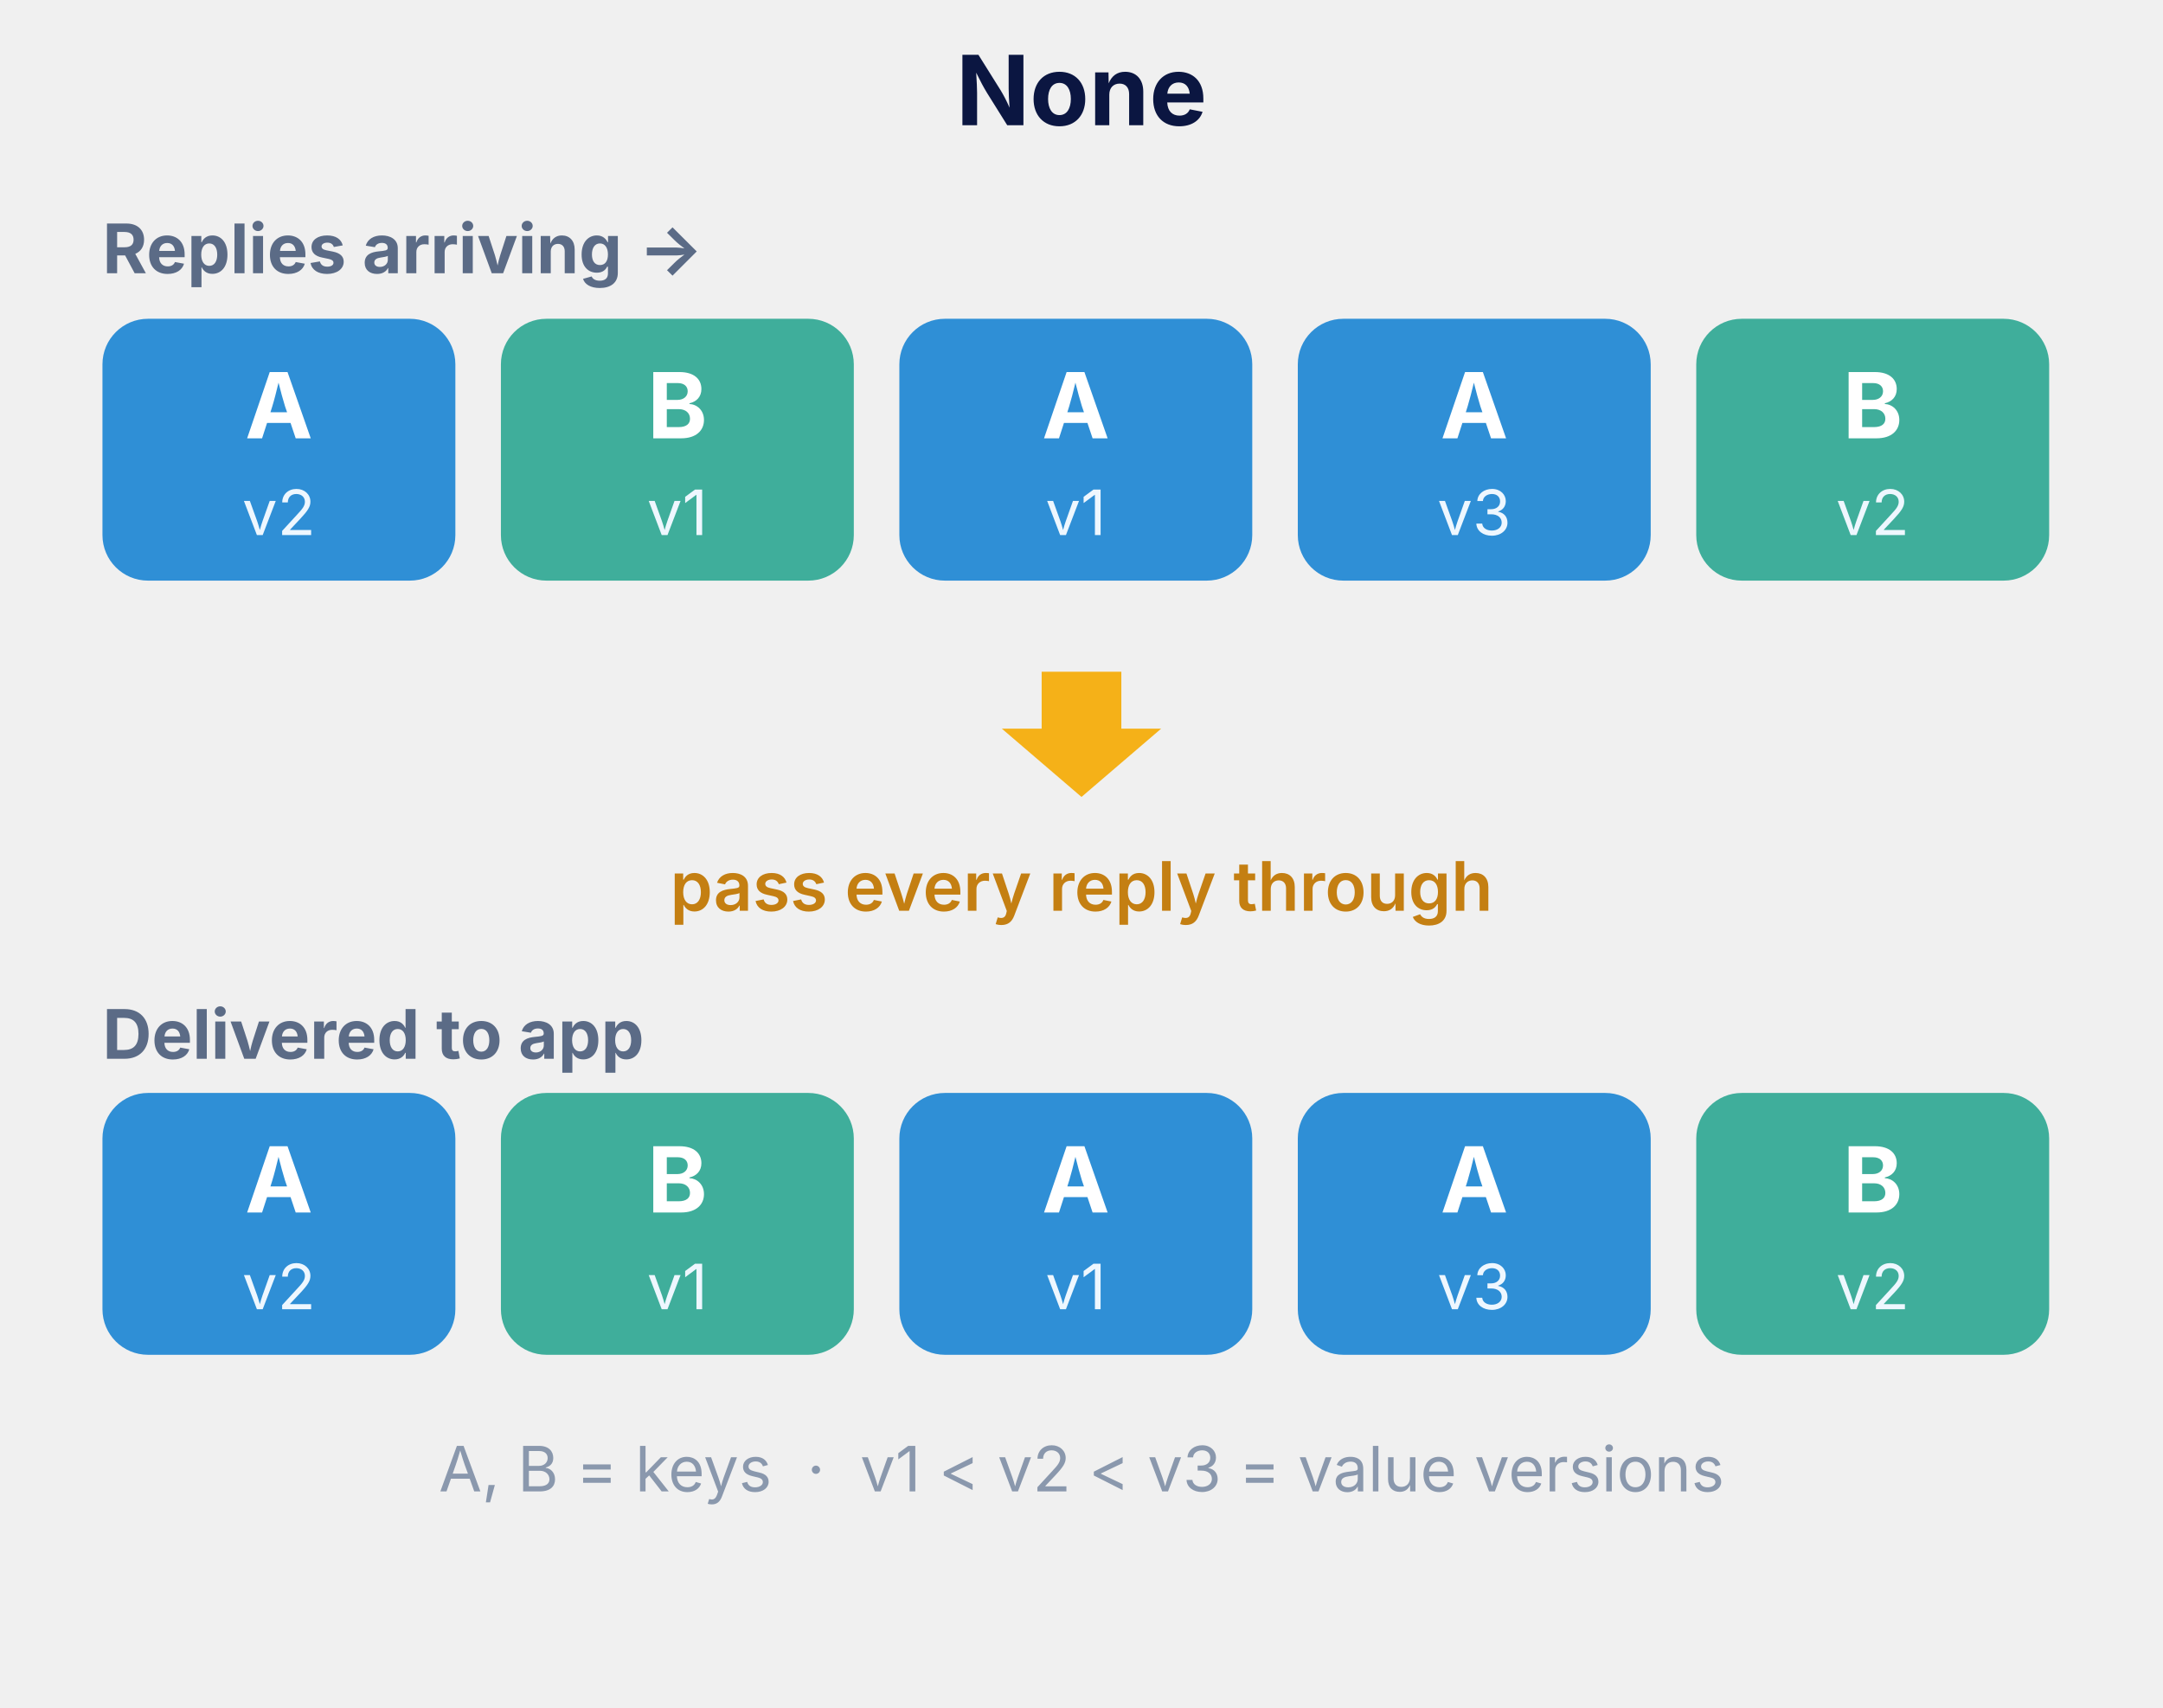
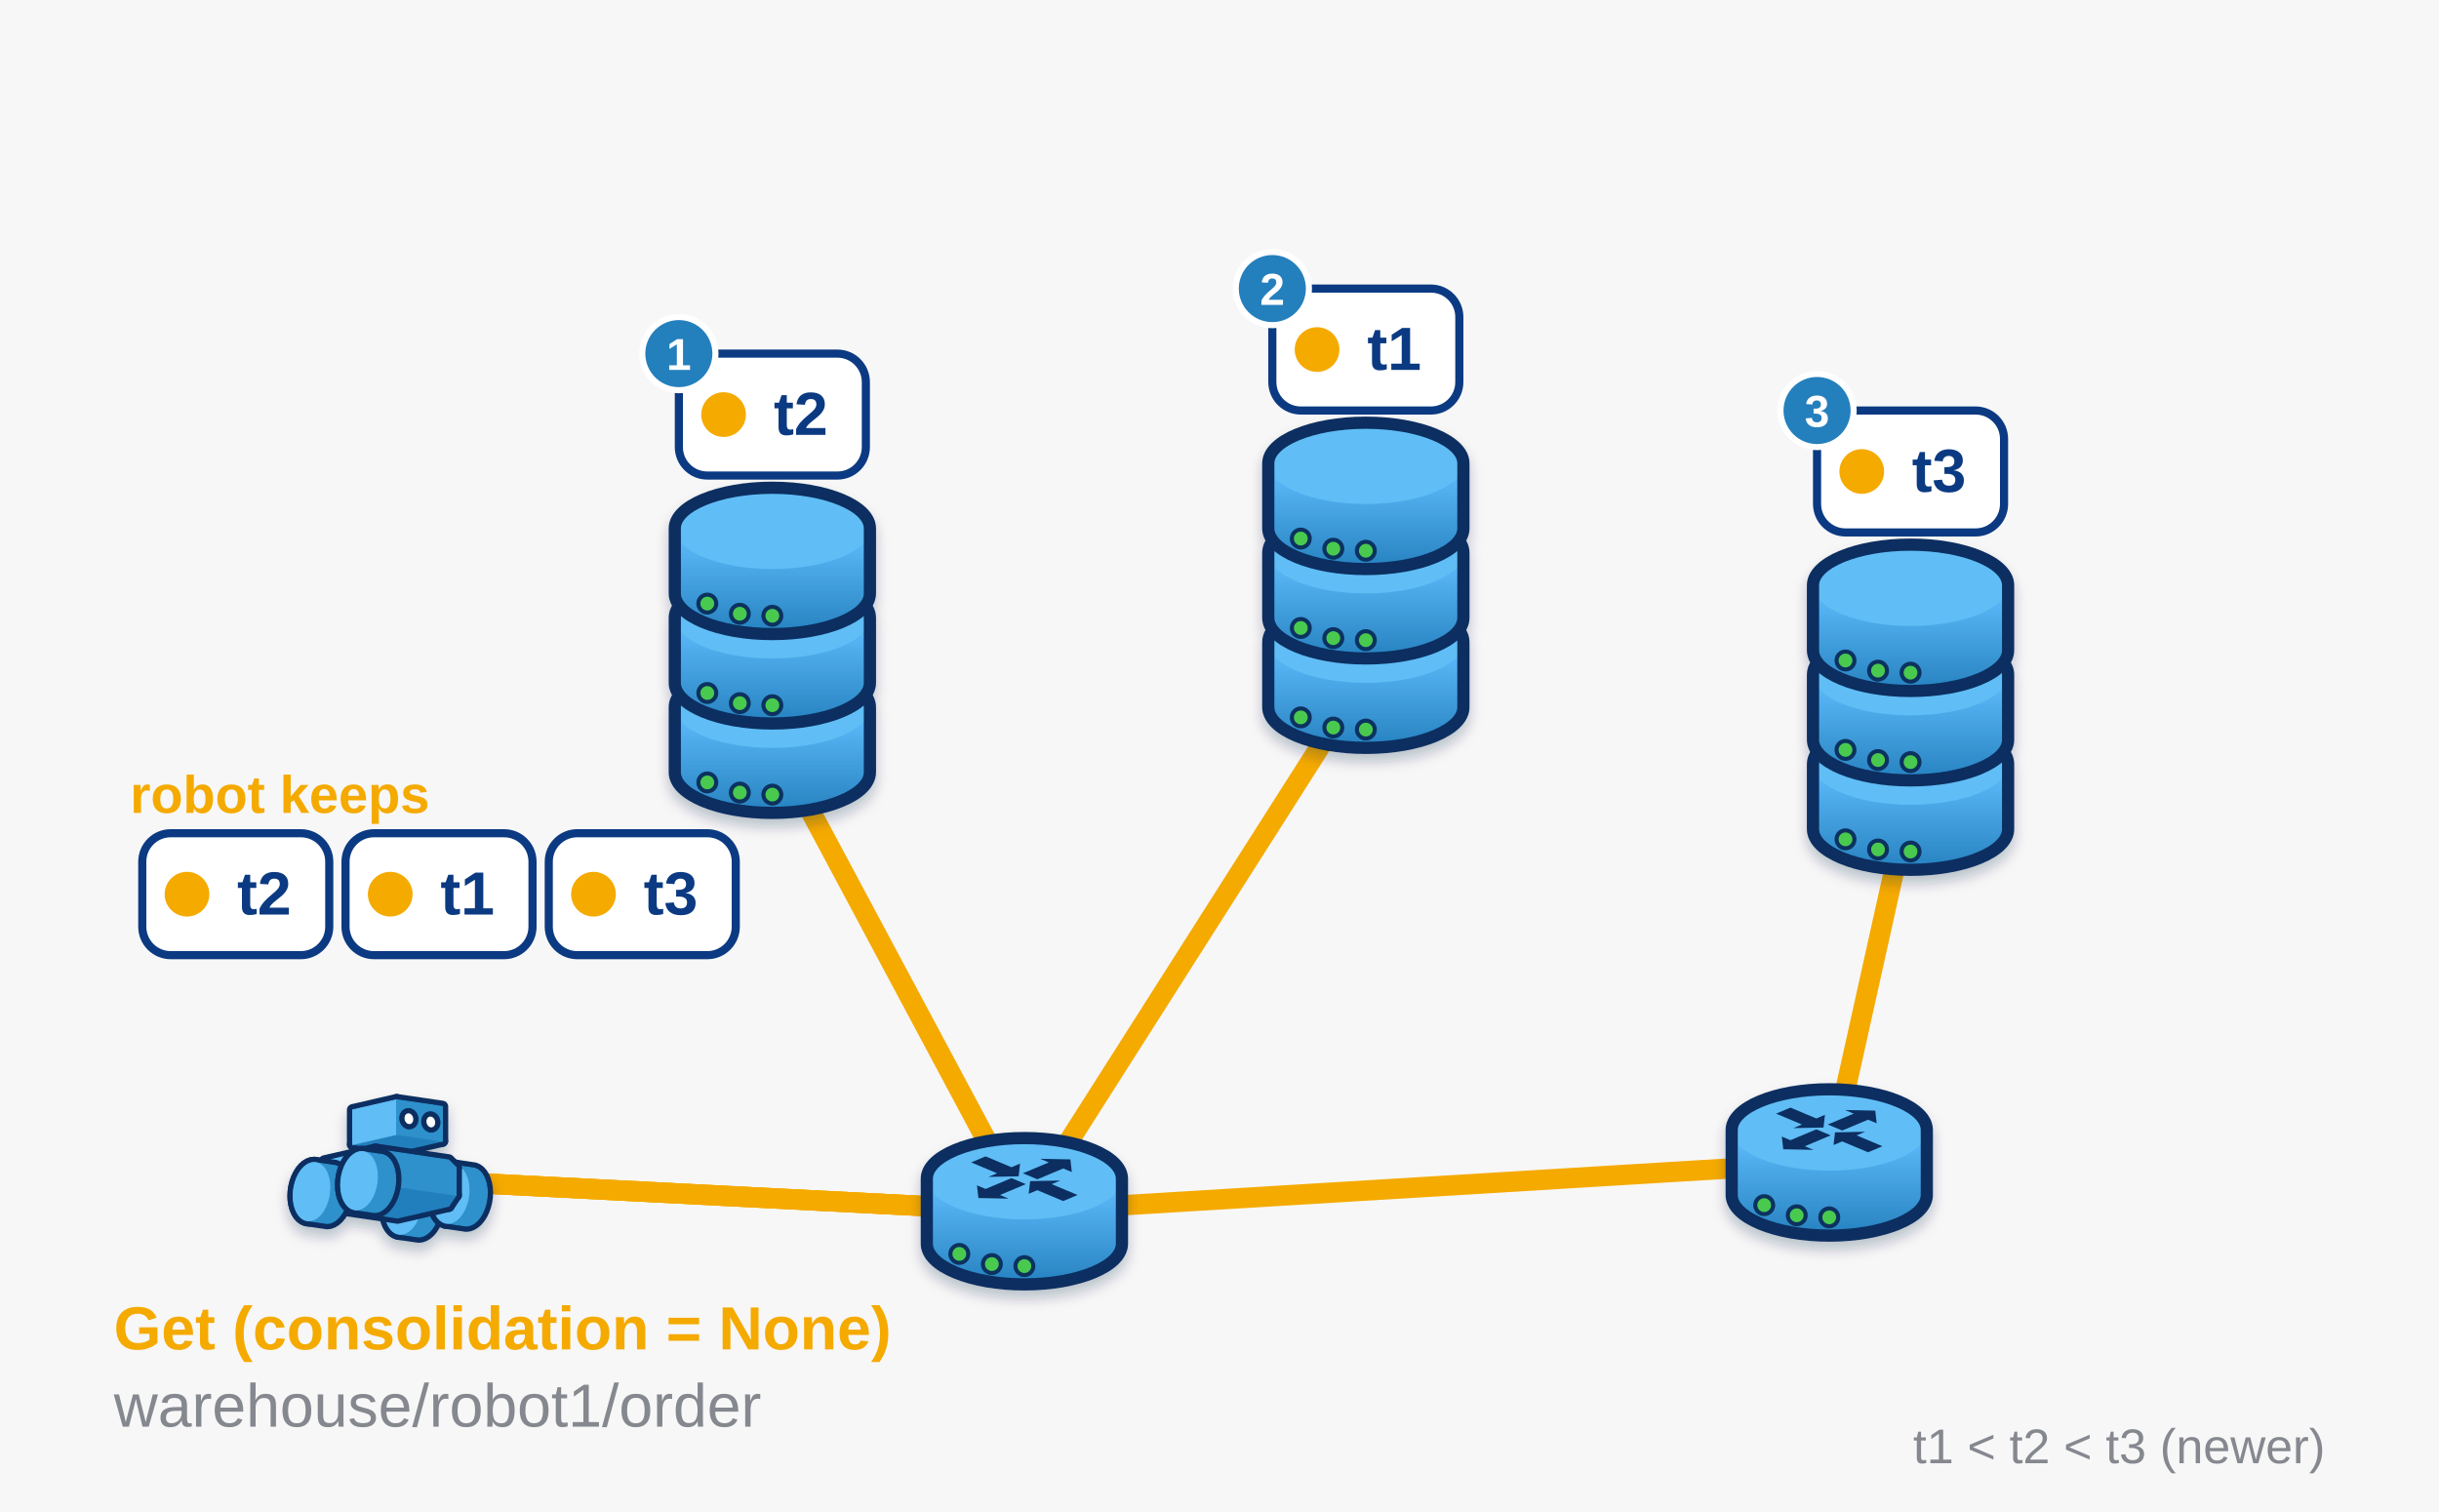
- <svg xmlns="http://www.w3.org/2000/svg" viewBox="0 0 380 300" role="img" aria-labelledby="cn-t cn-d">
+ <svg xmlns="http://www.w3.org/2000/svg" viewBox="0 0 600 372" role="img" aria-labelledby="title desc">
+   <defs>
+     <linearGradient id="node-fill" x1="0" x2="0" y1="0" y2="1">
+       <stop offset="0" stop-color="#62bfff" />
+       <stop offset="1" stop-color="#247fbd" />
+     </linearGradient>
+     <linearGradient id="storage-fill" x1="0" x2="0" y1="0" y2="1">
+       <stop offset="0" stop-color="#62bfff" />
+       <stop offset="1" stop-color="#247fbd" />
+     </linearGradient>
+     <linearGradient id="robot-fill" x1="0" x2="0" y1="0" y2="1">
+       <stop offset="0" stop-color="#5bbcff" />
+       <stop offset="1" stop-color="#1f78c9" />
+     </linearGradient>
+     <filter id="softShadow" x="-25%" y="-25%" width="150%" height="150%">
+       <feDropShadow dx="0" dy="2" stdDeviation="1.5" flood-color="#0b2547" flood-opacity=".25" />
+     </filter>
+     <g id="computer">
+       <path d="M-24,-8 v16 c0,6 11,11 24,11s24,-5 24,-11V-8" fill="url(#node-fill)" />
+       <ellipse cx="0" cy="-8" rx="24" ry="10" fill="#61bdf5" />
+       <path d="M -24,-8 A 24 10 0 0 1 24,-8 V 8 A 24 10 0 0 1 -24,8 Z" fill="none" stroke="#072f61" stroke-width="3" stroke-linejoin="round" />
+       <circle cx="-16" cy="10.5" r="2.2" fill="#49ca50" stroke="#07315f" stroke-width="1" />
+       <circle cx="-8" cy="13" r="2.2" fill="#49ca50" stroke="#07315f" stroke-width="1" />
+       <circle cx="0" cy="13.5" r="2.2" fill="#49ca50" stroke="#07315f" stroke-width="1" />
+     </g>
+     <g id="node">
+       <use href="#computer" />
+       <g transform="translate(0, -8) scale(1, 0.42)">
+         <polygon points="-16,-2.5 -7,-2.5 -7,-5.5 -2,0 -7,5.5 -7,2.5 -16,2.5" transform="rotate(45)" fill="#072f61" />
+         <polygon points="-16,-2.5 -7,-2.5 -7,-5.5 -2,0 -7,5.5 -7,2.5 -16,2.5" transform="rotate(225)" fill="#072f61" />
+         <polygon points="2,-2.5 11,-2.5 11,-5.5 16,0 11,5.5 11,2.5 2,2.5" transform="rotate(-45)" fill="#072f61" />
+         <polygon points="2,-2.5 11,-2.5 11,-5.5 16,0 11,5.5 11,2.5 2,2.5" transform="rotate(135)" fill="#072f61" />
+       </g>
+     </g>
+     <g id="robot" transform="translate(0, 1) scale(0.18) translate(-400, -300)">
+       <g id="wheel_bl">
+         <g stroke="#072f61" stroke-width="16" stroke-linejoin="round" fill="none">
+           <polygon points="392.63,336.34 392.94,330.12 393.85,323.91 395.35,317.87 397.40,312.13 399.95,306.86 402.93,302.16 406.27,298.17 409.89,294.98 413.71,292.66 417.62,291.27 421.53,290.86 446.51,294.54 450.33,295.10 453.95,296.63 457.29,299.08 460.27,302.40 462.82,306.51 464.87,311.30 466.37,316.65 467.28,322.44 467.59,328.52 467.28,334.74 466.37,340.95 464.87,346.99 462.82,352.73 460.27,358.00 457.29,362.70 453.95,366.69 450.33,369.88 446.51,372.20 442.60,373.59 438.70,374.00 413.71,370.32 409.89,369.76 406.27,368.23 402.93,365.78 399.95,362.46 397.40,358.35 395.35,353.56 393.85,348.21 392.94,342.42" />
+           <polygon points="442.60,324.84 442.30,318.76 441.38,312.97 439.88,307.61 437.83,302.82 435.29,298.72 432.30,295.40 428.96,292.95 425.34,291.42 421.53,290.86 417.62,291.27 413.71,292.66 409.89,294.98 406.27,298.17 402.93,302.16 399.95,306.86 397.40,312.13 395.35,317.87 393.85,323.91 392.94,330.12 392.63,336.34 392.94,342.42 393.85,348.21 395.35,353.56 397.40,358.35 399.95,362.46 402.93,365.78 406.27,368.23 409.89,369.76 413.71,370.32 417.62,369.90 421.53,368.52 425.34,366.20 428.96,363.01 432.30,359.01 435.29,354.32 437.83,349.04 439.88,343.31 441.38,337.27 442.30,331.06" />
+         </g>
+         <g stroke-linejoin="round">
+           <polygon points="392.63,336.34 392.94,330.12 393.85,323.91 395.35,317.87 397.40,312.13 399.95,306.86 402.93,302.16 406.27,298.17 409.89,294.98 413.71,292.66 417.62,291.27 421.53,290.86 446.51,294.54 450.33,295.10 453.95,296.63 457.29,299.08 460.27,302.40 462.82,306.51 464.87,311.30 466.37,316.65 467.28,322.44 467.59,328.52 467.28,334.74 466.37,340.95 464.87,346.99 462.82,352.73 460.27,358.00 457.29,362.70 453.95,366.69 450.33,369.88 446.51,372.20 442.60,373.59 438.70,374.00 413.71,370.32 409.89,369.76 406.27,368.23 402.93,365.78 399.95,362.46 397.40,358.35 395.35,353.56 393.85,348.21 392.94,342.42" fill="#2e91cc" stroke="#2e91cc" stroke-width="1.5" />
+           <polygon points="442.60,324.84 442.30,318.76 441.38,312.97 439.88,307.61 437.83,302.82 435.29,298.72 432.30,295.40 428.96,292.95 425.34,291.42 421.53,290.86 417.62,291.27 413.71,292.66 409.89,294.98 406.27,298.17 402.93,302.16 399.95,306.86 397.40,312.13 395.35,317.87 393.85,323.91 392.94,330.12 392.63,336.34 392.94,342.42 393.85,348.21 395.35,353.56 397.40,358.35 399.95,362.46 402.93,365.78 406.27,368.23 409.89,369.76 413.71,370.32 417.62,369.90 421.53,368.52 425.34,366.20 428.96,363.01 432.30,359.01 435.29,354.32 437.83,349.04 439.88,343.31 441.38,337.27 442.30,331.06" fill="#61bdf5" stroke="#61bdf5" stroke-width="1.5" />
+         </g>
+       </g>
+       <g id="wheel_fl">
+         <g stroke="#072f61" stroke-width="16" stroke-linejoin="round" fill="none">
+           <polygon points="457.60,321.38 457.90,315.16 458.82,308.95 460.32,302.91 462.37,297.18 464.92,291.90 467.90,287.20 471.24,283.21 474.86,280.02 478.68,277.70 482.58,276.31 486.49,275.90 511.48,279.58 515.29,280.14 518.92,281.67 522.26,284.12 525.24,287.44 527.79,291.55 529.84,296.34 531.34,301.69 532.25,307.48 532.56,313.56 532.25,319.78 531.34,325.99 529.84,332.03 527.79,337.77 525.24,343.04 522.26,347.74 518.92,351.73 515.29,354.93 511.48,357.24 507.57,358.63 503.66,359.04 478.68,355.36 474.86,354.80 471.24,353.27 467.90,350.82 464.92,347.50 462.37,343.39 460.32,338.60 458.82,333.25 457.90,327.46" />
+           <polygon points="507.57,309.88 507.26,303.80 506.35,298.01 504.85,292.65 502.80,287.87 500.25,283.76 497.27,280.44 493.93,277.99 490.31,276.46 486.49,275.90 482.58,276.31 478.68,277.70 474.86,280.02 471.24,283.21 467.90,287.20 464.92,291.90 462.37,297.18 460.32,302.91 458.82,308.95 457.90,315.16 457.60,321.38 457.90,327.46 458.82,333.25 460.32,338.60 462.37,343.39 464.92,347.50 467.90,350.82 471.24,353.27 474.86,354.80 478.68,355.36 482.58,354.95 486.49,353.56 490.31,351.24 493.93,348.05 497.27,344.05 500.25,339.36 502.80,334.08 504.85,328.35 506.35,322.31 507.26,316.10" />
+         </g>
+         <g stroke-linejoin="round">
+           <polygon points="457.60,321.38 457.90,315.16 458.82,308.95 460.32,302.91 462.37,297.18 464.92,291.90 467.90,287.20 471.24,283.21 474.86,280.02 478.68,277.70 482.58,276.31 486.49,275.90 511.48,279.58 515.29,280.14 518.92,281.67 522.26,284.12 525.24,287.44 527.79,291.55 529.84,296.34 531.34,301.69 532.25,307.48 532.56,313.56 532.25,319.78 531.34,325.99 529.84,332.03 527.79,337.77 525.24,343.04 522.26,347.74 518.92,351.73 515.29,354.93 511.48,357.24 507.57,358.63 503.66,359.04 478.68,355.36 474.86,354.80 471.24,353.27 467.90,350.82 464.92,347.50 462.37,343.39 460.32,338.60 458.82,333.25 457.90,327.46" fill="#2e91cc" stroke="#2e91cc" stroke-width="1.5" />
+           <polygon points="507.57,309.88 507.26,303.80 506.35,298.01 504.85,292.65 502.80,287.87 500.25,283.76 497.27,280.44 493.93,277.99 490.31,276.46 486.49,275.90 482.58,276.31 478.68,277.70 474.86,280.02 471.24,283.21 467.90,287.20 464.92,291.90 462.37,297.18 460.32,302.91 458.82,308.95 457.90,315.16 457.60,321.38 457.90,327.46 458.82,333.25 460.32,338.60 462.37,343.39 464.92,347.50 467.90,350.82 471.24,353.27 474.86,354.80 478.68,355.36 482.58,354.95 486.49,353.56 490.31,351.24 493.93,348.05 497.27,344.05 500.25,339.36 502.80,334.08 504.85,328.35 506.35,322.31 507.26,316.10" fill="#61bdf5" stroke="#61bdf5" stroke-width="1.5" />
+         </g>
+       </g>
+       <g id="head">
+         <g stroke="#072f61" stroke-width="16" stroke-linejoin="round" fill="none">
+           <polygon points="348.78,247.58 411.24,256.78 471.22,242.98 408.75,233.77" />
+           <polygon points="348.78,247.58 408.75,233.77 408.75,186.59 348.78,200.40" />
+           <polygon points="408.75,233.77 471.22,242.98 471.22,195.80 408.75,186.59" />
+         </g>
+         <g stroke-linejoin="round">
+           <polygon points="348.78,247.58 411.24,256.78 471.22,242.98 408.75,233.77" fill="#247fbd" stroke="#247fbd" stroke-width="1.5" />
+           <polygon points="348.78,247.58 408.75,233.77 408.75,186.59 348.78,200.40" fill="#61bdf5" stroke="#61bdf5" stroke-width="1.5" />
+           <polygon points="408.75,233.77 471.22,242.98 471.22,195.80 408.75,186.59" fill="#2e91cc" stroke="#2e91cc" stroke-width="1.5" />
+         </g>
+       </g>
+       <g id="eyes">
+         <g stroke="#072f61" stroke-width="16" stroke-linejoin="round" fill="none">
+           <polygon points="450.23,216.11 450.48,214.10 451.23,212.37 452.39,211.08 453.85,210.36 455.47,210.27 457.09,210.84 458.56,211.99 459.72,213.62 460.46,215.57 460.72,217.65 460.46,219.66 459.72,221.39 458.56,222.68 457.09,223.40 455.47,223.48 453.85,222.92 452.39,221.77 451.23,220.14 450.48,218.18" />
+           <polygon points="420.24,211.69 420.50,209.68 421.24,207.95 422.40,206.66 423.87,205.94 425.49,205.85 427.11,206.42 428.57,207.57 429.73,209.20 430.48,211.15 430.73,213.23 430.48,215.24 429.73,216.97 428.57,218.26 427.11,218.98 425.49,219.06 423.87,218.50 422.40,217.35 421.24,215.72 420.50,213.77" />
+         </g>
+         <g stroke-linejoin="round">
+           <polygon points="450.23,216.11 450.48,214.10 451.23,212.37 452.39,211.08 453.85,210.36 455.47,210.27 457.09,210.84 458.56,211.99 459.72,213.62 460.46,215.57 460.72,217.65 460.46,219.66 459.72,221.39 458.56,222.68 457.09,223.40 455.47,223.48 453.85,222.92 452.39,221.77 451.23,220.14 450.48,218.18" fill="white" stroke="white" stroke-width="1.5" />
+           <polygon points="420.24,211.69 420.50,209.68 421.24,207.95 422.40,206.66 423.87,205.94 425.49,205.85 427.11,206.42 428.57,207.57 429.73,209.20 430.48,211.15 430.73,213.23 430.48,215.24 429.73,216.97 428.57,218.26 427.11,218.98 425.49,219.06 423.87,218.50 422.40,217.35 421.24,215.72 420.50,213.77" fill="white" stroke="white" stroke-width="1.5" />
+         </g>
+       </g>
+       <g id="body">
+         <g stroke="#072f61" stroke-width="16" stroke-linejoin="round" fill="none">
+           <polygon points="310.04,333.29 410.00,348.02 479.96,331.91 380.01,317.18" />
+           <polygon points="390.00,264.56 489.96,279.29 479.96,269.01 380.01,254.28" />
+           <polygon points="380.01,317.18 479.96,331.91 489.96,317.03 390.00,302.30" />
+           <polygon points="390.00,302.30 489.96,317.03 489.96,279.29 390.00,264.56" />
+           <polygon points="310.04,333.29 380.01,317.18 390.00,302.30 390.00,264.56 380.01,254.28 310.04,270.39" />
+         </g>
+         <g stroke-linejoin="round">
+           <polygon points="310.04,333.29 410.00,348.02 479.96,331.91 380.01,317.18" fill="#247fbd" stroke="#247fbd" stroke-width="1.5" />
+           <polygon points="390.00,264.56 489.96,279.29 479.96,269.01 380.01,254.28" fill="#2e91cc" stroke="#2e91cc" stroke-width="1.5" />
+           <polygon points="380.01,317.18 479.96,331.91 489.96,317.03 390.00,302.30" fill="#247fbd" stroke="#247fbd" stroke-width="1.5" />
+           <polygon points="390.00,302.30 489.96,317.03 489.96,279.29 390.00,264.56" fill="#2e91cc" stroke="#2e91cc" stroke-width="1.5" />
+           <polygon points="310.04,333.29 380.01,317.18 390.00,302.30 390.00,264.56 380.01,254.28 310.04,270.39" fill="#61bdf5" stroke="#61bdf5" stroke-width="1.5" />
+         </g>
+       </g>
+       <g id="wheel_br">
+         <g stroke="#072f61" stroke-width="16" stroke-linejoin="round" fill="none">
+           <polygon points="267.44,317.89 267.75,311.67 268.66,305.46 270.16,299.42 272.21,293.69 274.76,288.41 277.74,283.72 281.08,279.72 284.71,276.53 288.52,274.21 292.43,272.83 296.34,272.41 321.32,276.09 325.14,276.65 328.76,278.18 332.10,280.63 335.08,283.95 337.63,288.06 339.68,292.85 341.18,298.20 342.10,303.99 342.40,310.07 342.10,316.29 341.18,322.50 339.68,328.55 337.63,334.28 335.08,339.55 332.10,344.25 328.76,348.24 325.14,351.44 321.32,353.75 317.42,355.14 313.51,355.55 288.52,351.87 284.71,351.31 281.08,349.78 277.74,347.33 274.76,344.01 272.21,339.90 270.16,335.12 268.66,329.76 267.75,323.97" />
+           <polygon points="317.42,306.39 317.11,300.31 316.19,294.52 314.69,289.17 312.64,284.38 310.10,280.27 307.11,276.95 303.77,274.50 300.15,272.97 296.34,272.41 292.43,272.83 288.52,274.21 284.71,276.53 281.08,279.72 277.74,283.72 274.76,288.41 272.21,293.69 270.16,299.42 268.66,305.46 267.75,311.67 267.44,317.89 267.75,323.97 268.66,329.76 270.16,335.12 272.21,339.90 274.76,344.01 277.74,347.33 281.08,349.78 284.71,351.31 288.52,351.87 292.43,351.46 296.34,350.07 300.15,347.75 303.77,344.56 307.11,340.57 310.10,335.87 312.64,330.60 314.69,324.86 316.19,318.82 317.11,312.61" />
+         </g>
+         <g stroke-linejoin="round">
+           <polygon points="267.44,317.89 267.75,311.67 268.66,305.46 270.16,299.42 272.21,293.69 274.76,288.41 277.74,283.72 281.08,279.72 284.71,276.53 288.52,274.21 292.43,272.83 296.34,272.41 321.32,276.09 325.14,276.65 328.76,278.18 332.10,280.63 335.08,283.95 337.63,288.06 339.68,292.85 341.18,298.20 342.10,303.99 342.40,310.07 342.10,316.29 341.18,322.50 339.68,328.55 337.63,334.28 335.08,339.55 332.10,344.25 328.76,348.24 325.14,351.44 321.32,353.75 317.42,355.14 313.51,355.55 288.52,351.87 284.71,351.31 281.08,349.78 277.74,347.33 274.76,344.01 272.21,339.90 270.16,335.12 268.66,329.76 267.75,323.97" fill="#2e91cc" stroke="#2e91cc" stroke-width="1.5" />
+           <polygon points="317.42,306.39 317.11,300.31 316.19,294.52 314.69,289.17 312.64,284.38 310.10,280.27 307.11,276.95 303.77,274.50 300.15,272.97 296.34,272.41 292.43,272.83 288.52,274.21 284.71,276.53 281.08,279.72 277.74,283.72 274.76,288.41 272.21,293.69 270.16,299.42 268.66,305.46 267.75,311.67 267.44,317.89 267.75,323.97 268.66,329.76 270.16,335.12 272.21,339.90 274.76,344.01 277.74,347.33 281.08,349.78 284.71,351.31 288.52,351.87 292.43,351.46 296.34,350.07 300.15,347.75 303.77,344.56 307.11,340.57 310.10,335.87 312.64,330.60 314.69,324.86 316.19,318.82 317.11,312.61" fill="#61bdf5" stroke="#61bdf5" stroke-width="1.5" />
+         </g>
+       </g>
+       <g id="wheel_fr">
+         <g stroke="#072f61" stroke-width="16" stroke-linejoin="round" fill="none">
+           <polygon points="332.41,302.94 332.72,296.71 333.63,290.50 335.13,284.46 337.18,278.73 339.73,273.45 342.71,268.76 346.05,264.76 349.67,261.57 353.49,259.25 357.40,257.87 361.30,257.45 386.29,261.13 390.11,261.69 393.73,263.22 397.07,265.68 400.05,269.00 402.60,273.10 404.65,277.89 406.15,283.24 407.06,289.03 407.37,295.11 407.06,301.33 406.15,307.54 404.65,313.59 402.60,319.32 400.05,324.60 397.07,329.29 393.73,333.28 390.11,336.48 386.29,338.80 382.38,340.18 378.47,340.60 353.49,336.91 349.67,336.35 346.05,334.82 342.71,332.37 339.73,329.05 337.18,324.95 335.13,320.16 333.63,314.80 332.72,309.01" />
+           <polygon points="382.38,291.43 382.08,285.35 381.16,279.56 379.66,274.21 377.61,269.42 375.06,265.31 372.08,261.99 368.74,259.54 365.12,258.01 361.30,257.45 357.40,257.87 353.49,259.25 349.67,261.57 346.05,264.76 342.71,268.76 339.73,273.45 337.18,278.73 335.13,284.46 333.63,290.50 332.72,296.71 332.41,302.94 332.72,309.01 333.63,314.80 335.13,320.16 337.18,324.95 339.73,329.05 342.71,332.37 346.05,334.82 349.67,336.35 353.49,336.91 357.40,336.50 361.30,335.11 365.12,332.79 368.74,329.60 372.08,325.61 375.06,320.91 377.61,315.64 379.66,309.90 381.16,303.86 382.08,297.65" />
+         </g>
+         <g stroke-linejoin="round">
+           <polygon points="332.41,302.94 332.72,296.71 333.63,290.50 335.13,284.46 337.18,278.73 339.73,273.45 342.71,268.76 346.05,264.76 349.67,261.57 353.49,259.25 357.40,257.87 361.30,257.45 386.29,261.13 390.11,261.69 393.73,263.22 397.07,265.68 400.05,269.00 402.60,273.10 404.65,277.89 406.15,283.24 407.06,289.03 407.37,295.11 407.06,301.33 406.15,307.54 404.65,313.59 402.60,319.32 400.05,324.60 397.07,329.29 393.73,333.28 390.11,336.48 386.29,338.80 382.38,340.18 378.47,340.60 353.49,336.91 349.67,336.35 346.05,334.82 342.71,332.37 339.73,329.05 337.18,324.95 335.13,320.16 333.63,314.80 332.72,309.01" fill="#2e91cc" stroke="#2e91cc" stroke-width="1.5" />
+           <polygon points="382.38,291.43 382.08,285.35 381.16,279.56 379.66,274.21 377.61,269.42 375.06,265.31 372.08,261.99 368.74,259.54 365.12,258.01 361.30,257.45 357.40,257.87 353.49,259.25 349.67,261.57 346.05,264.76 342.71,268.76 339.73,273.45 337.18,278.73 335.13,284.46 333.63,290.50 332.72,296.71 332.41,302.94 332.72,309.01 333.63,314.80 335.13,320.16 337.18,324.95 339.73,329.05 342.71,332.37 346.05,334.82 349.67,336.35 353.49,336.91 357.40,336.50 361.30,335.11 365.12,332.79 368.74,329.60 372.08,325.61 375.06,320.91 377.61,315.64 379.66,309.90 381.16,303.86 382.08,297.65" fill="#61bdf5" stroke="#61bdf5" stroke-width="1.5" />
+         </g>
+       </g>
+     </g>
+     <g id="storage">
+       <use href="#computer" y="0" />
+       <use href="#computer" y="-22" />
+       <use href="#computer" y="-44" />
+     </g>
+   </defs>
  <style>
-     .h{font:700 17px Inter,Arial,sans-serif;fill:#0b1641}
-     .lab{font:700 12px Inter,Arial,sans-serif;fill:#5b6b86}
-     .op{font:600 12px Inter,Arial,sans-serif;fill:#c47f12}
-     .leg{font:11px Inter,Arial,sans-serif;fill:#8a98ad}
-     .k{font:700 16px Inter,Arial,sans-serif;fill:#fff}
-     .v{font:11px Inter,Arial,sans-serif;fill:#eef7ff}
+     .bg { fill: #f7f7f7; }
+     .link { fill: none; stroke: #c7c7c7; stroke-width: 2; stroke-linecap: round; stroke-linejoin: round; }
+     .flow { fill: none; stroke: #f5aa00; stroke-width: 5; stroke-linecap: round; stroke-linejoin: round; }
+     .endpoint { filter: url(#softShadow); }
+     .getLabel, .storageLabel { fill: #f5aa00; font: 700 15px Arial, sans-serif; }
+     .key { fill: #85888f; font: 15px Arial, sans-serif; }
+     .flag { fill: #85888f; font: 13px Arial, sans-serif; }
+     .flag-true { fill: #3a9b4e; font-weight: 700; }
+     .flag-false { fill: #c0392b; font-weight: 700; }
+     .samp { fill: #0b3a82; font: 700 15px Arial, sans-serif; }
+     .order { fill: #fff; font: 700 11px Arial, sans-serif; }
+     .trayLabel { fill: #f5aa00; font: 700 13px Arial, sans-serif; }
+     .legend { fill: #85888f; font: 12px Arial, sans-serif; }
+     .count { fill: #c47f12; font: 700 14px Arial, sans-serif; }
  </style>
-   <text class="h" x="190" y="22" text-anchor="middle">None</text>
-   <text class="lab" x="18" y="48">Replies arriving →</text>
-   <g>
-     <rect x="18" y="56" width="62" height="46" rx="8" fill="#2f8fd6" />
-     <text class="k" x="49" y="77" text-anchor="middle">A</text>
-     <text class="v" x="49" y="94" text-anchor="middle">v2</text>
+   <rect class="bg" width="600" height="372" />
+   <g id="base-links">
+     <path class="link" d="M96 290 L252 298 M252 298 L450 286 M252 298 L190 182 M252 298 L336 166 M450 286 L470 196" />
  </g>
-   <g>
-     <rect x="88" y="56" width="62" height="46" rx="8" fill="#3fae9b" />
-     <text class="k" x="119" y="77" text-anchor="middle">B</text>
-     <text class="v" x="119" y="94" text-anchor="middle">v1</text>
+   <path class="flow" d="M96 290 L252 298 L190 182" />
+   <path class="flow" d="M96 290 L252 298 L336 166" />
+   <path class="flow" d="M96 290 L252 298 L450 286 L470 196" />
+   <g id="routers" class="endpoint">
+     <use href="#node" x="252" y="298" />
+     <use href="#node" x="450" y="286" />
  </g>
-   <g>
-     <rect x="158" y="56" width="62" height="46" rx="8" fill="#2f8fd6" />
-     <text class="k" x="189" y="77" text-anchor="middle">A</text>
-     <text class="v" x="189" y="94" text-anchor="middle">v1</text>
+   <g id="endpoints" class="endpoint">
+     <use href="#robot" x="96" y="290" />
+     <use href="#storage" x="190" y="182" />
+     <use href="#storage" x="336" y="166" />
+     <use href="#storage" x="470" y="196" />
  </g>
-   <g>
-     <rect x="228" y="56" width="62" height="46" rx="8" fill="#2f8fd6" />
-     <text class="k" x="259" y="77" text-anchor="middle">A</text>
-     <text class="v" x="259" y="94" text-anchor="middle">v3</text>
+   <g id="labels">
+     <text class="getLabel" x="28" y="332">Get (consolidation = None)</text>
+     <text class="key" x="28" y="351">warehouse/robot1/order</text>
+     <g transform="translate(190 102)">
+       <rect x="-23" y="-15" width="46" height="30" rx="7" fill="#ffffff" stroke="#0b3a82" stroke-width="2" />
+       <circle cx="-12" cy="0" r="5.5" fill="#f5aa00" />
+       <text x="7" y="5" text-anchor="middle" class="samp">t2</text>
+       <circle cx="-23" cy="-15" r="9" fill="#247fbd" stroke="#fff" stroke-width="1.5" />
+       <text x="-23" y="-11" text-anchor="middle" class="order">1</text>
+     </g>
+     <g transform="translate(336 86)">
+       <rect x="-23" y="-15" width="46" height="30" rx="7" fill="#ffffff" stroke="#0b3a82" stroke-width="2" />
+       <circle cx="-12" cy="0" r="5.5" fill="#f5aa00" />
+       <text x="7" y="5" text-anchor="middle" class="samp">t1</text>
+       <circle cx="-23" cy="-15" r="9" fill="#247fbd" stroke="#fff" stroke-width="1.5" />
+       <text x="-23" y="-11" text-anchor="middle" class="order">2</text>
+     </g>
+     <g transform="translate(470 116)">
+       <rect x="-23" y="-15" width="46" height="30" rx="7" fill="#ffffff" stroke="#0b3a82" stroke-width="2" />
+       <circle cx="-12" cy="0" r="5.5" fill="#f5aa00" />
+       <text x="7" y="5" text-anchor="middle" class="samp">t3</text>
+       <circle cx="-23" cy="-15" r="9" fill="#247fbd" stroke="#fff" stroke-width="1.5" />
+       <text x="-23" y="-11" text-anchor="middle" class="order">3</text>
+     </g>
+     <text class="trayLabel" x="32" y="200">robot keeps</text>
+     <g transform="translate(58 220)">
+       <rect x="-23" y="-15" width="46" height="30" rx="7" fill="#ffffff" stroke="#0b3a82" stroke-width="2" />
+       <circle cx="-12" cy="0" r="5.5" fill="#f5aa00" />
+       <text x="7" y="5" text-anchor="middle" class="samp">t2</text>
+     </g>
+     <g transform="translate(108 220)">
+       <rect x="-23" y="-15" width="46" height="30" rx="7" fill="#ffffff" stroke="#0b3a82" stroke-width="2" />
+       <circle cx="-12" cy="0" r="5.5" fill="#f5aa00" />
+       <text x="7" y="5" text-anchor="middle" class="samp">t1</text>
+     </g>
+     <g transform="translate(158 220)">
+       <rect x="-23" y="-15" width="46" height="30" rx="7" fill="#ffffff" stroke="#0b3a82" stroke-width="2" />
+       <circle cx="-12" cy="0" r="5.5" fill="#f5aa00" />
+       <text x="7" y="5" text-anchor="middle" class="samp">t3</text>
+     </g>
+     <text class="legend" text-anchor="end" x="572" y="360">t1 &lt; t2 &lt; t3  (newer)</text>
  </g>
-   <g>
-     <rect x="298" y="56" width="62" height="46" rx="8" fill="#3fae9b" />
-     <text class="k" x="329" y="77" text-anchor="middle">B</text>
-     <text class="v" x="329" y="94" text-anchor="middle">v2</text>
-   </g>
-   <path d="M183 118 L183 128 L176 128 L190 140 L204 128 L197 128 L197 118 Z" fill="#f5aa00" opacity=".9" />
-   <text class="op" x="190" y="160" text-anchor="middle">pass every reply through</text>
-   <text class="lab" x="18" y="186">Delivered to app</text>
-   <g>
-     <rect x="18" y="192" width="62" height="46" rx="8" fill="#2f8fd6" />
-     <text class="k" x="49" y="213" text-anchor="middle">A</text>
-     <text class="v" x="49" y="230" text-anchor="middle">v2</text>
-   </g>
-   <g>
-     <rect x="88" y="192" width="62" height="46" rx="8" fill="#3fae9b" />
-     <text class="k" x="119" y="213" text-anchor="middle">B</text>
-     <text class="v" x="119" y="230" text-anchor="middle">v1</text>
-   </g>
-   <g>
-     <rect x="158" y="192" width="62" height="46" rx="8" fill="#2f8fd6" />
-     <text class="k" x="189" y="213" text-anchor="middle">A</text>
-     <text class="v" x="189" y="230" text-anchor="middle">v1</text>
-   </g>
-   <g>
-     <rect x="228" y="192" width="62" height="46" rx="8" fill="#2f8fd6" />
-     <text class="k" x="259" y="213" text-anchor="middle">A</text>
-     <text class="v" x="259" y="230" text-anchor="middle">v3</text>
-   </g>
-   <g>
-     <rect x="298" y="192" width="62" height="46" rx="8" fill="#3fae9b" />
-     <text class="k" x="329" y="213" text-anchor="middle">B</text>
-     <text class="v" x="329" y="230" text-anchor="middle">v2</text>
-   </g>
-   <text class="leg" x="190" y="262" text-anchor="middle">A, B = keys  ·  v1 &lt; v2 &lt; v3 = value versions</text>
</svg>
